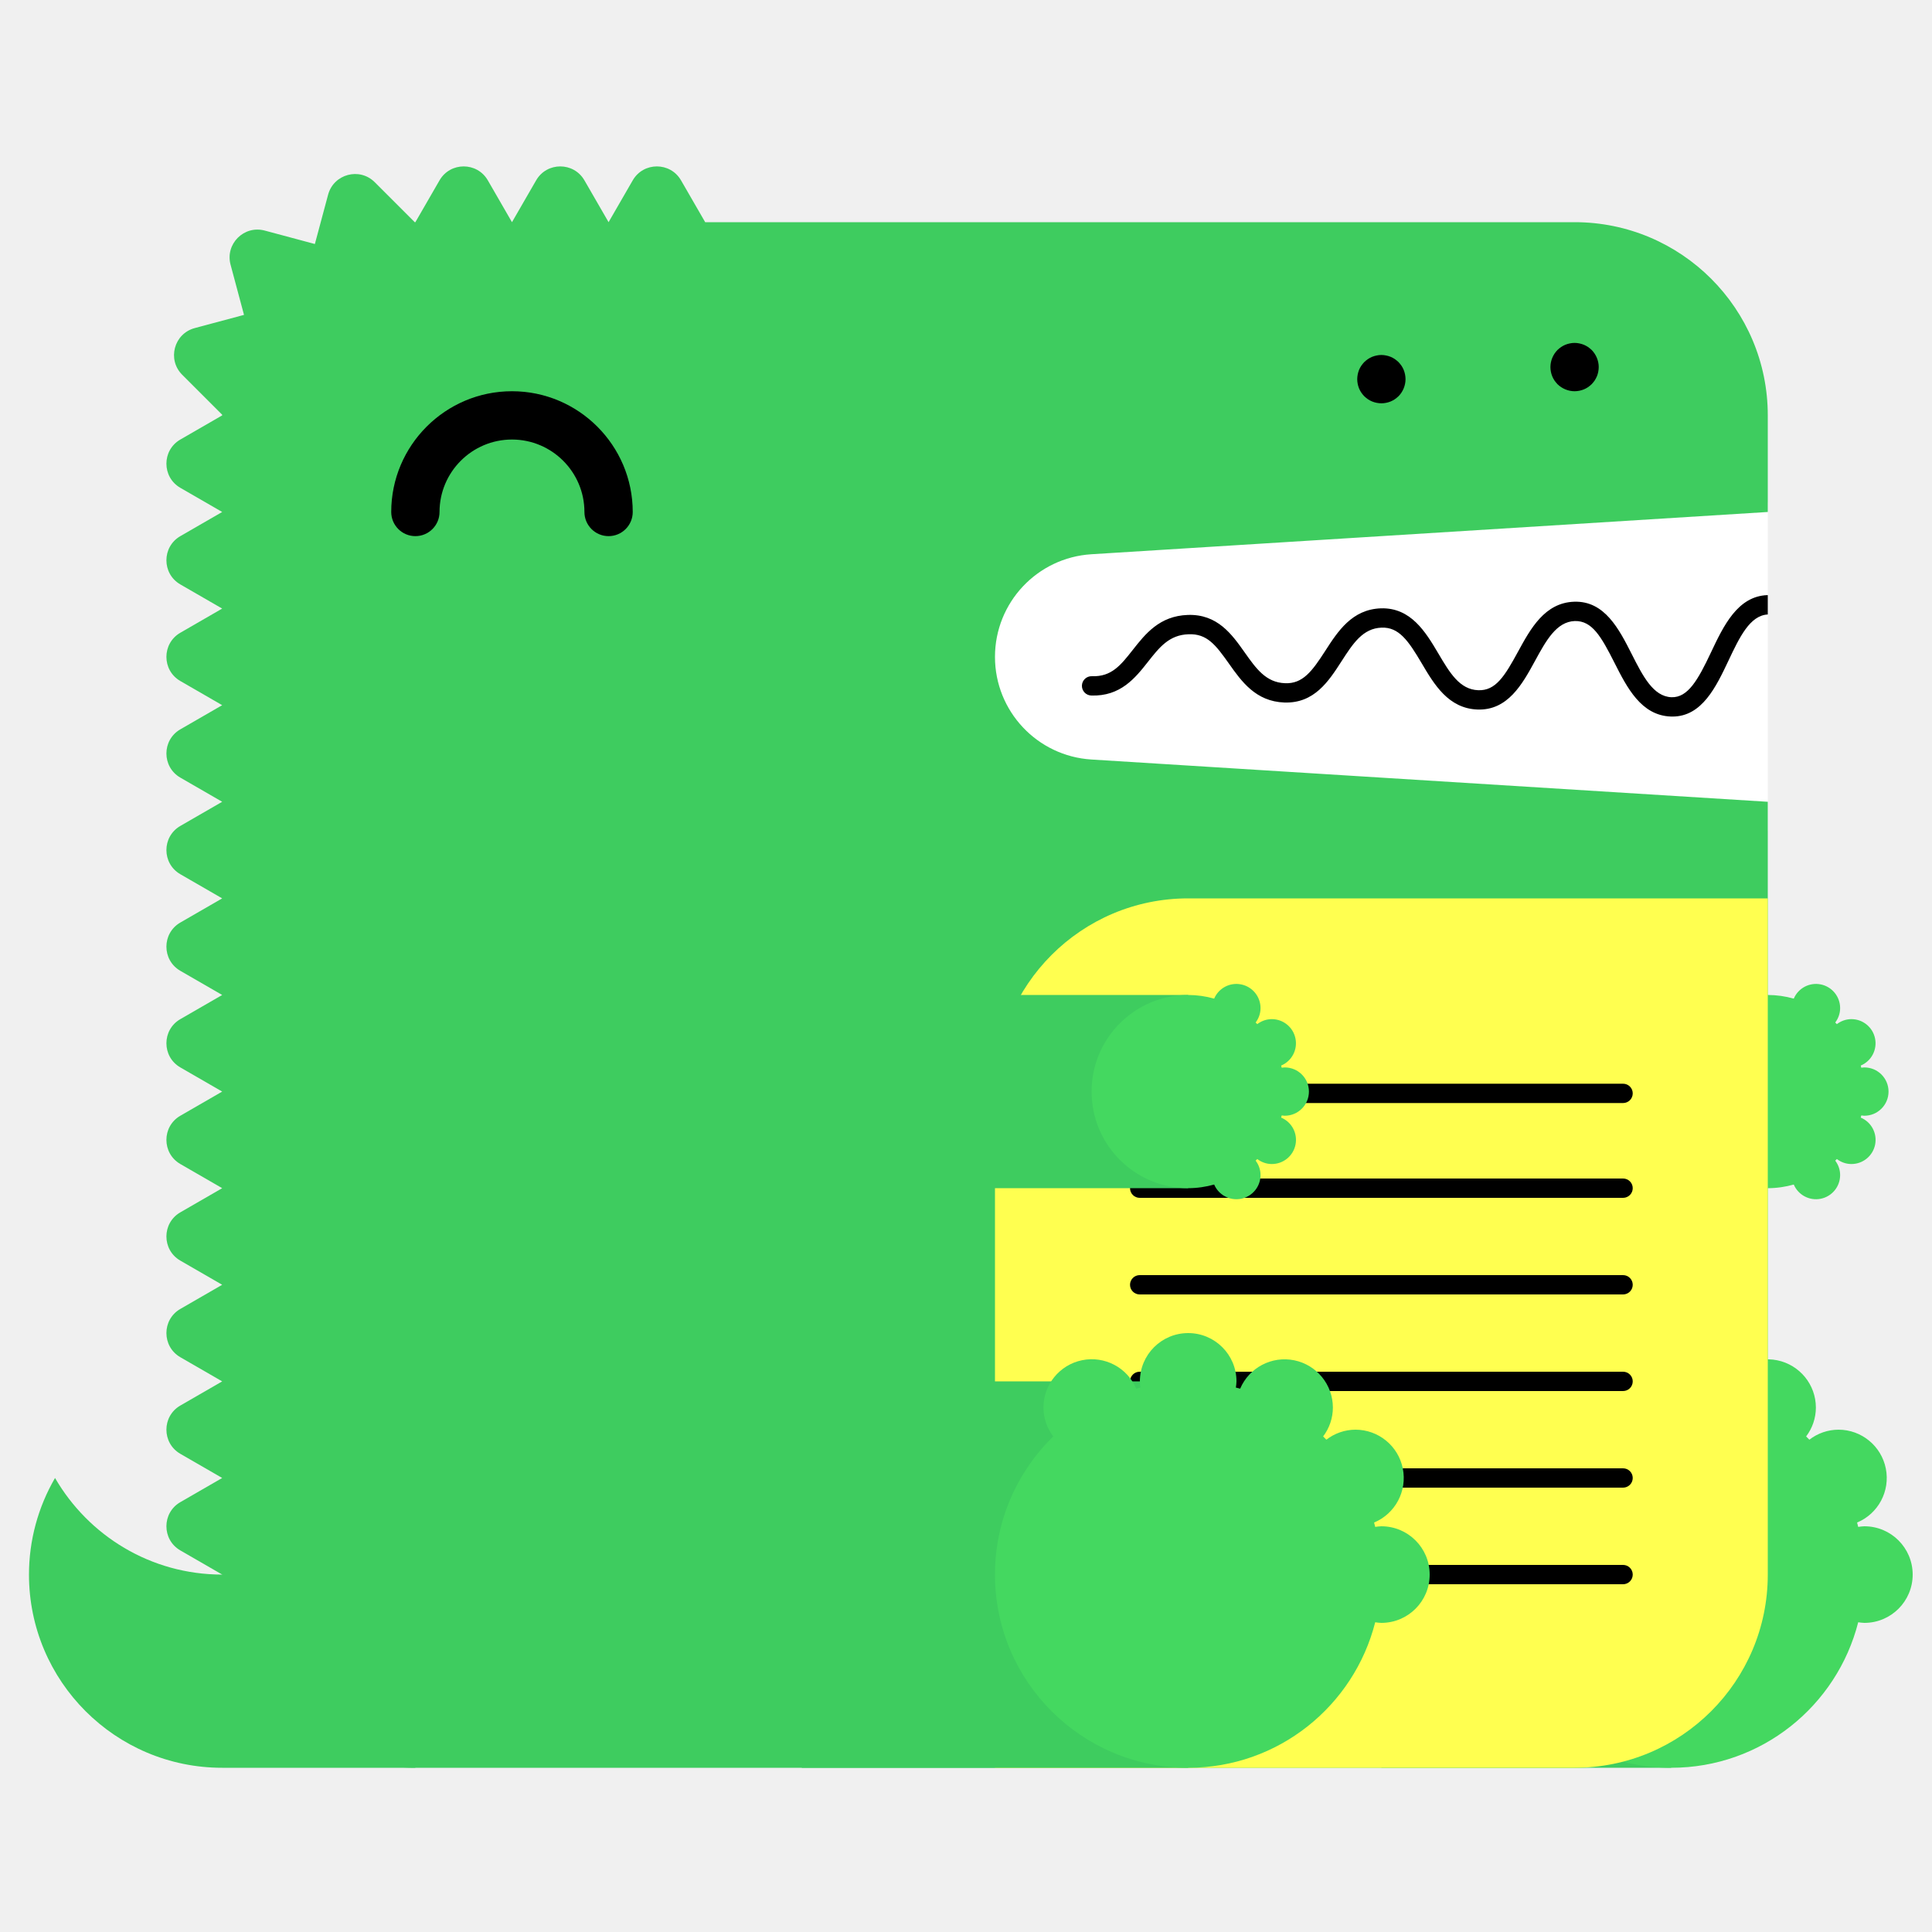
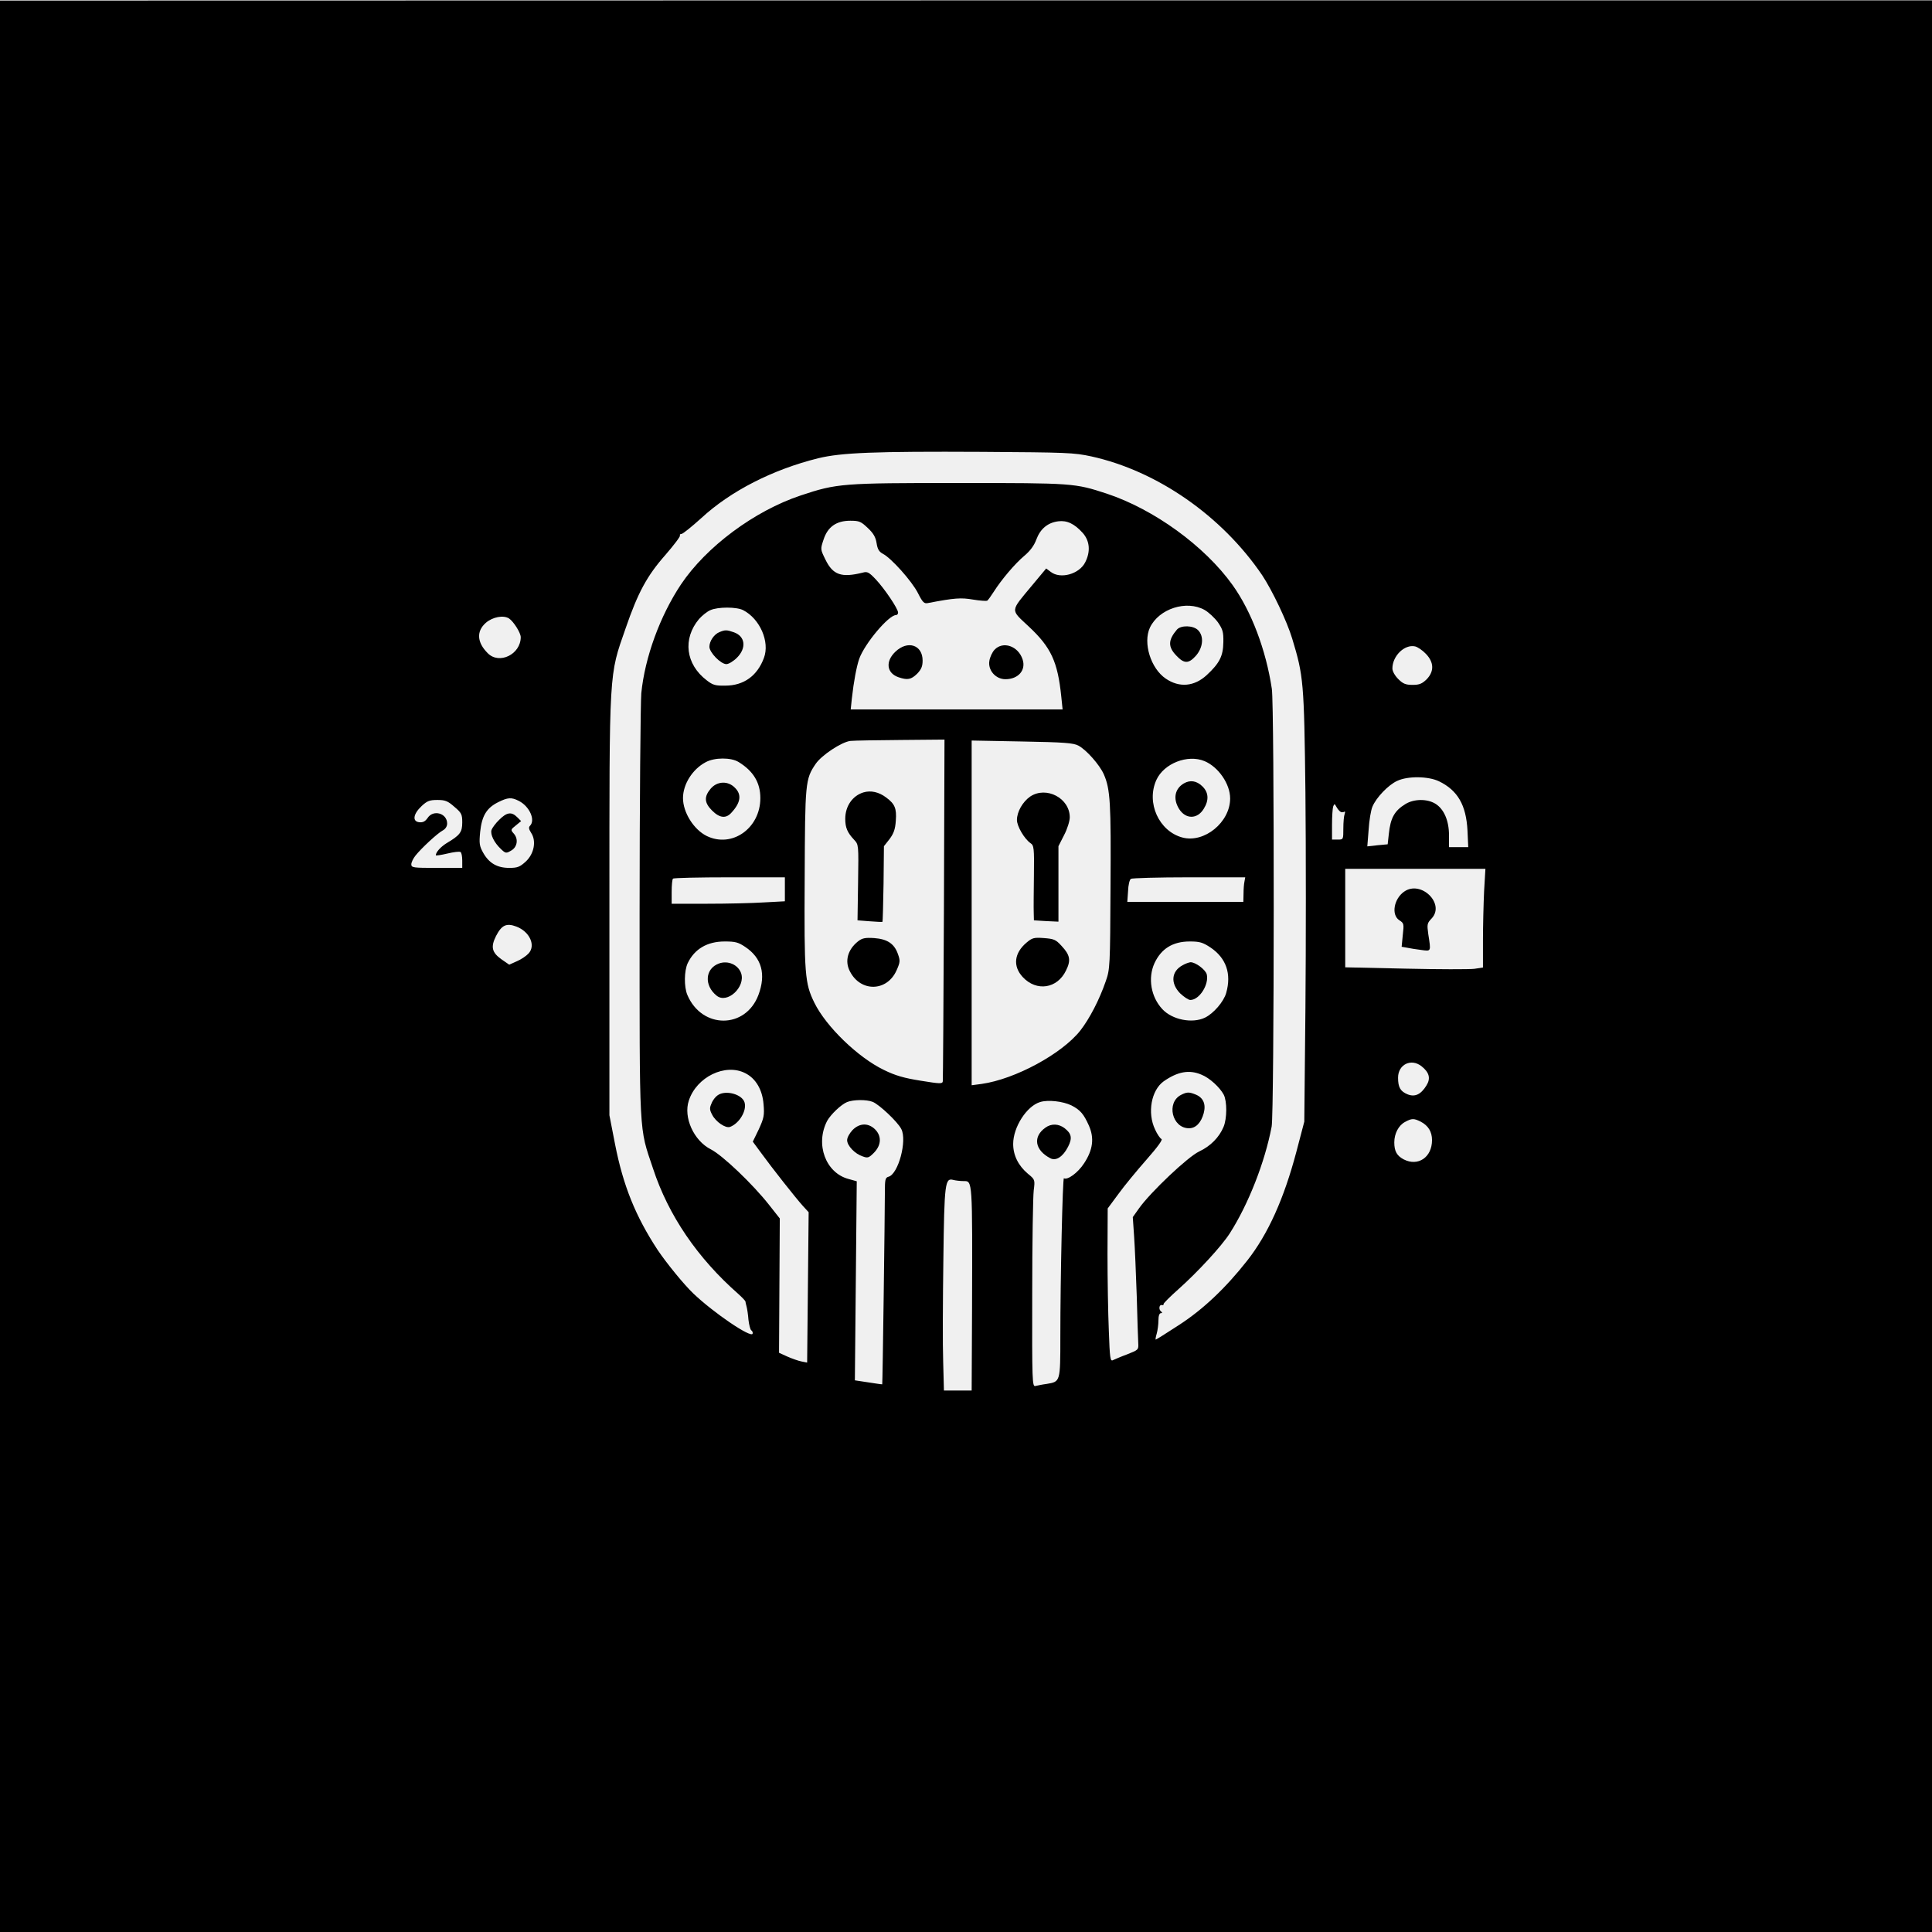
- <svg xmlns="http://www.w3.org/2000/svg" width="200" height="200" viewBox="0 0 200 200">
-   <g fill="none" fill-rule="evenodd">
-     <path fill="#FFF" d="M99 52h84v34H99z" />
-     <path d="M23 163c-7.398 0-13.843-4.027-17.303-10A19.886 19.886 0 0 0 3 163c0 11.046 8.954 20 20 20h20v-20H23z" fill="#3ECC5F" />
-     <path d="M112.98 57.376L183 53V43c0-11.046-8.954-20-20-20H73l-2.5-4.33c-1.112-1.925-3.889-1.925-5 0L63 23l-2.5-4.33c-1.111-1.925-3.889-1.925-5 0L53 23l-2.5-4.33c-1.111-1.925-3.889-1.925-5 0L43 23c-.022 0-.042.003-.065.003l-4.142-4.141c-1.57-1.571-4.252-.853-4.828 1.294l-1.369 5.104-5.192-1.392c-2.148-.575-4.111 1.389-3.535 3.536l1.39 5.193-5.102 1.367c-2.148.576-2.867 3.259-1.296 4.83l4.142 4.142c0 .021-.003.042-.003.064l-4.33 2.5c-1.925 1.111-1.925 3.889 0 5L23 53l-4.33 2.5c-1.925 1.111-1.925 3.889 0 5L23 63l-4.33 2.5c-1.925 1.111-1.925 3.889 0 5L23 73l-4.33 2.5c-1.925 1.111-1.925 3.889 0 5L23 83l-4.33 2.5c-1.925 1.111-1.925 3.889 0 5L23 93l-4.33 2.5c-1.925 1.111-1.925 3.889 0 5L23 103l-4.33 2.5c-1.925 1.111-1.925 3.889 0 5L23 113l-4.33 2.5c-1.925 1.111-1.925 3.889 0 5L23 123l-4.33 2.5c-1.925 1.111-1.925 3.889 0 5L23 133l-4.33 2.5c-1.925 1.111-1.925 3.889 0 5L23 143l-4.33 2.5c-1.925 1.111-1.925 3.889 0 5L23 153l-4.33 2.5c-1.925 1.111-1.925 3.889 0 5L23 163c0 11.046 8.954 20 20 20h120c11.046 0 20-8.954 20-20V83l-70.02-4.376A10.645 10.645 0 0 1 103 68c0-5.621 4.37-10.273 9.98-10.624" fill="#3ECC5F" />
-     <path fill="#3ECC5F" d="M143 183h30v-40h-30z" />
-     <path d="M193 158c-.219 0-.428.037-.639.064-.038-.15-.074-.301-.116-.451A5 5 0 0 0 190.32 148a4.96 4.96 0 0 0-3.016 1.036 26.531 26.531 0 0 0-.335-.336 4.955 4.955 0 0 0 1.011-2.987 5 5 0 0 0-9.599-1.959c-.148-.042-.297-.077-.445-.115.027-.211.064-.42.064-.639a5 5 0 0 0-5-5 5 5 0 0 0-5 5c0 .219.037.428.064.639-.148.038-.297.073-.445.115a4.998 4.998 0 0 0-9.599 1.959c0 1.125.384 2.151 1.011 2.987-3.717 3.632-6.031 8.693-6.031 14.3 0 11.046 8.954 20 20 20 9.339 0 17.16-6.41 19.361-15.064.211.027.42.064.639.064a5 5 0 0 0 5-5 5 5 0 0 0-5-5" fill="#44D860" />
-     <path fill="#3ECC5F" d="M153 123h30v-20h-30z" />
-     <path d="M193 115.5a2.5 2.5 0 1 0 0-5c-.109 0-.214.019-.319.032-.02-.075-.037-.15-.058-.225a2.501 2.501 0 0 0-.963-4.807c-.569 0-1.088.197-1.508.518a6.653 6.653 0 0 0-.168-.168c.314-.417.506-.931.506-1.494a2.5 2.5 0 0 0-4.8-.979A9.987 9.987 0 0 0 183 103c-5.522 0-10 4.478-10 10s4.478 10 10 10c.934 0 1.833-.138 2.69-.377a2.5 2.5 0 0 0 4.8-.979c0-.563-.192-1.077-.506-1.494.057-.055.113-.111.168-.168.42.321.939.518 1.508.518a2.5 2.5 0 0 0 .963-4.807c.021-.074.038-.15.058-.225.105.013.21.032.319.032" fill="#44D860" />
-     <path d="M63 55.5a2.5 2.5 0 0 1-2.5-2.5c0-4.136-3.364-7.5-7.5-7.5s-7.5 3.364-7.5 7.5a2.5 2.5 0 1 1-5 0c0-6.893 5.607-12.5 12.5-12.5S65.5 46.107 65.5 53a2.5 2.5 0 0 1-2.5 2.5" fill="#000" />
-     <path d="M103 183h60c11.046 0 20-8.954 20-20V93h-60c-11.046 0-20 8.954-20 20v70z" fill="#FFFF50" />
-     <path d="M168.02 124h-50.04a1 1 0 1 1 0-2h50.04a1 1 0 1 1 0 2m0 20h-50.04a1 1 0 1 1 0-2h50.04a1 1 0 1 1 0 2m0 20h-50.04a1 1 0 1 1 0-2h50.04a1 1 0 1 1 0 2m0-49.814h-50.04a1 1 0 1 1 0-2h50.04a1 1 0 1 1 0 2m0 19.814h-50.04a1 1 0 1 1 0-2h50.04a1 1 0 1 1 0 2m0 20h-50.04a1 1 0 1 1 0-2h50.04a1 1 0 1 1 0 2M183 61.611c-.012 0-.022-.006-.034-.005-3.09.105-4.552 3.196-5.842 5.923-1.346 2.85-2.387 4.703-4.093 4.647-1.889-.068-2.969-2.202-4.113-4.46-1.314-2.594-2.814-5.536-5.963-5.426-3.046.104-4.513 2.794-5.807 5.167-1.377 2.528-2.314 4.065-4.121 3.994-1.927-.07-2.951-1.805-4.136-3.813-1.321-2.236-2.848-4.75-5.936-4.664-2.994.103-4.465 2.385-5.763 4.4-1.373 2.13-2.335 3.428-4.165 3.351-1.973-.07-2.992-1.51-4.171-3.177-1.324-1.873-2.816-3.993-5.895-3.89-2.928.1-4.399 1.97-5.696 3.618-1.232 1.564-2.194 2.802-4.229 2.724a1 1 0 0 0-.072 2c3.017.101 4.545-1.8 5.872-3.487 1.177-1.496 2.193-2.787 4.193-2.855 1.926-.082 2.829 1.115 4.195 3.045 1.297 1.834 2.769 3.914 5.731 4.021 3.103.104 4.596-2.215 5.918-4.267 1.182-1.834 2.202-3.417 4.15-3.484 1.793-.067 2.769 1.35 4.145 3.681 1.297 2.197 2.766 4.686 5.787 4.796 3.125.108 4.634-2.62 5.949-5.035 1.139-2.088 2.214-4.06 4.119-4.126 1.793-.042 2.728 1.595 4.111 4.33 1.292 2.553 2.757 5.445 5.825 5.556l.169.003c3.064 0 4.518-3.075 5.805-5.794 1.139-2.41 2.217-4.68 4.067-4.773v-2z" fill="#000" />
-     <path fill="#3ECC5F" d="M83 183h40v-40H83z" />
-     <path d="M143 158c-.219 0-.428.037-.639.064-.038-.15-.074-.301-.116-.451A5 5 0 0 0 140.32 148a4.96 4.96 0 0 0-3.016 1.036 26.531 26.531 0 0 0-.335-.336 4.955 4.955 0 0 0 1.011-2.987 5 5 0 0 0-9.599-1.959c-.148-.042-.297-.077-.445-.115.027-.211.064-.42.064-.639a5 5 0 0 0-5-5 5 5 0 0 0-5 5c0 .219.037.428.064.639-.148.038-.297.073-.445.115a4.998 4.998 0 0 0-9.599 1.959c0 1.125.384 2.151 1.011 2.987-3.717 3.632-6.031 8.693-6.031 14.3 0 11.046 8.954 20 20 20 9.339 0 17.16-6.41 19.361-15.064.211.027.42.064.639.064a5 5 0 0 0 5-5 5 5 0 0 0-5-5" fill="#44D860" />
-     <path fill="#3ECC5F" d="M83 123h40v-20H83z" />
-     <path d="M133 115.5a2.5 2.5 0 1 0 0-5c-.109 0-.214.019-.319.032-.02-.075-.037-.15-.058-.225a2.501 2.501 0 0 0-.963-4.807c-.569 0-1.088.197-1.508.518a6.653 6.653 0 0 0-.168-.168c.314-.417.506-.931.506-1.494a2.5 2.5 0 0 0-4.8-.979A9.987 9.987 0 0 0 123 103c-5.522 0-10 4.478-10 10s4.478 10 10 10c.934 0 1.833-.138 2.69-.377a2.5 2.5 0 0 0 4.8-.979c0-.563-.192-1.077-.506-1.494.057-.055.113-.111.168-.168.42.321.939.518 1.508.518a2.5 2.5 0 0 0 .963-4.807c.021-.074.038-.15.058-.225.105.013.21.032.319.032" fill="#44D860" />
-     <path d="M143 41.75c-.16 0-.33-.02-.49-.05a2.52 2.52 0 0 1-.47-.14c-.15-.06-.29-.14-.431-.23-.13-.09-.259-.2-.38-.31-.109-.12-.219-.24-.309-.38s-.17-.28-.231-.43a2.619 2.619 0 0 1-.189-.96c0-.16.02-.33.05-.49.03-.16.08-.31.139-.47.061-.15.141-.29.231-.43.09-.13.2-.26.309-.38.121-.11.25-.22.38-.31.141-.09.281-.17.431-.23.149-.06.31-.11.47-.14.32-.07.65-.07.98 0 .159.03.32.08.47.14.149.06.29.14.43.23.13.09.259.2.38.31.11.12.22.25.31.38.09.14.17.28.23.43.06.16.11.31.14.47.029.16.05.33.05.49 0 .66-.271 1.31-.73 1.77-.121.11-.25.22-.38.31-.14.09-.281.17-.43.23a2.565 2.565 0 0 1-.96.19m20-1.25c-.66 0-1.3-.27-1.771-.73a3.802 3.802 0 0 1-.309-.38c-.09-.14-.17-.28-.231-.43a2.619 2.619 0 0 1-.189-.96c0-.66.27-1.3.729-1.77.121-.11.25-.22.38-.31.141-.09.281-.17.431-.23.149-.06.31-.11.47-.14.32-.07.66-.07.98 0 .159.03.32.08.47.14.149.06.29.14.43.23.13.09.259.2.38.31.459.47.73 1.11.73 1.77 0 .16-.021.33-.05.49-.03.16-.08.32-.14.47-.07.15-.14.29-.23.43-.09.13-.2.26-.31.38-.121.11-.25.22-.38.31-.14.09-.281.17-.43.23a2.565 2.565 0 0 1-.96.19" fill="#000" />
+ <svg xmlns="http://www.w3.org/2000/svg" width="200px" height="200px" viewBox="0 0 200 200" version="1.1">
+   <g id="surface1">
+     <path style=" stroke:none;fill-rule:nonzero;fill:rgb(0%,0%,0%);fill-opacity:1;" d="M 0 100.02 L 0 200 L 200 200 L 200 0.039 L 100 0.039 L 0 0.059 Z M 112.969 47.246 C 119.805 48.75 126.504 53.418 130.664 59.551 C 131.699 61.113 133.223 64.297 133.77 66.113 C 134.941 69.98 135 70.566 135.137 82.031 C 135.195 87.891 135.195 97.949 135.137 104.395 L 135.02 116.113 L 134.199 119.238 C 132.91 124.102 131.27 127.754 129.102 130.508 C 126.875 133.34 124.531 135.566 122.012 137.188 C 120.762 138.008 119.688 138.672 119.648 138.672 C 119.59 138.672 119.648 138.379 119.746 138.047 C 119.844 137.695 119.922 137.07 119.922 136.68 C 119.922 136.211 120.02 135.938 120.176 135.938 C 120.332 135.938 120.332 135.879 120.215 135.781 C 119.922 135.586 119.98 135.039 120.273 135.098 C 120.41 135.137 120.488 135.078 120.449 135 C 120.43 134.922 121.133 134.219 121.992 133.457 C 123.945 131.719 126.445 129.023 127.305 127.676 C 129.219 124.688 130.938 120.332 131.641 116.621 C 131.914 115.215 131.934 73.086 131.66 71.309 C 131.055 67.285 129.551 63.301 127.598 60.566 C 124.707 56.523 119.453 52.715 114.551 51.094 C 111.25 50.02 111.133 50 99.258 50 C 87.168 50 86.641 50.039 82.891 51.289 C 78.086 52.891 73.105 56.602 70.488 60.508 C 68.32 63.77 66.758 68.047 66.387 71.758 C 66.309 72.734 66.211 83.008 66.211 94.59 C 66.211 118.027 66.133 116.582 67.598 120.957 C 69.199 125.84 72.227 130.254 76.426 133.945 C 76.816 134.297 77.148 134.648 77.168 134.727 C 77.168 134.805 77.227 135.039 77.285 135.254 C 77.344 135.469 77.441 136.074 77.48 136.621 C 77.539 137.148 77.676 137.656 77.773 137.715 C 77.891 137.793 77.949 137.949 77.91 138.066 C 77.754 138.535 73.887 135.918 71.758 133.887 C 70.762 132.93 68.984 130.742 68.066 129.375 C 65.801 125.918 64.512 122.754 63.672 118.457 L 63.086 115.449 L 63.086 93.77 C 63.086 69.082 63.027 70.02 64.766 65.039 C 66.035 61.348 66.973 59.609 68.887 57.441 C 69.766 56.426 70.449 55.527 70.391 55.43 C 70.332 55.352 70.41 55.273 70.547 55.273 C 70.684 55.273 71.602 54.531 72.598 53.633 C 75.645 50.82 79.98 48.613 84.688 47.441 C 87.09 46.855 90.508 46.719 101.66 46.777 C 110.449 46.836 111.152 46.855 112.969 47.246 Z M 89.824 54.648 C 90.41 55.195 90.645 55.605 90.742 56.211 C 90.84 56.855 90.996 57.109 91.387 57.324 C 92.246 57.754 94.395 60.156 95.02 61.387 C 95.527 62.383 95.664 62.52 96.094 62.422 C 98.828 61.895 99.492 61.855 100.742 62.07 C 101.445 62.188 102.109 62.227 102.188 62.188 C 102.285 62.129 102.578 61.719 102.852 61.289 C 103.672 60 105.059 58.359 106.035 57.539 C 106.641 57.031 107.051 56.484 107.285 55.84 C 107.695 54.746 108.457 54.102 109.551 53.965 C 110.449 53.848 111.23 54.219 112.09 55.176 C 112.812 55.996 112.91 57.09 112.344 58.203 C 111.738 59.434 109.766 59.98 108.77 59.199 L 108.301 58.848 L 106.836 60.605 C 104.551 63.359 104.57 63.047 106.484 64.844 C 108.809 67.012 109.492 68.496 109.863 72.109 L 110 73.438 L 88.066 73.438 L 88.184 72.305 C 88.379 70.527 88.672 69.004 88.945 68.203 C 89.512 66.621 91.992 63.672 92.754 63.672 C 92.871 63.672 92.969 63.555 92.969 63.418 C 92.969 63.008 91.562 60.938 90.664 59.98 C 89.961 59.238 89.785 59.141 89.316 59.277 C 87.109 59.824 86.23 59.531 85.449 57.93 C 84.922 56.855 84.922 56.855 85.254 55.859 C 85.684 54.531 86.582 53.906 88.027 53.906 C 88.945 53.906 89.121 53.984 89.824 54.648 Z M 124.707 63.145 C 125.117 63.379 125.742 63.965 126.074 64.414 C 126.582 65.156 126.66 65.43 126.641 66.484 C 126.621 67.91 126.25 68.652 124.922 69.883 C 123.633 71.074 122.09 71.211 120.684 70.254 C 119.121 69.199 118.301 66.543 119.043 64.961 C 119.98 63.008 122.832 62.09 124.707 63.145 Z M 76.934 63.164 C 78.672 64.062 79.707 66.445 79.082 68.105 C 78.398 69.961 76.992 70.977 75.078 70.977 C 74.062 70.996 73.789 70.918 73.164 70.43 C 70.977 68.77 70.645 66.133 72.363 64.082 C 72.676 63.73 73.203 63.301 73.535 63.164 C 74.316 62.812 76.25 62.812 76.934 63.164 Z M 52.695 64.023 C 53.164 64.336 53.906 65.508 53.906 65.957 C 53.906 67.734 51.68 68.828 50.488 67.617 C 49.375 66.504 49.297 65.352 50.293 64.473 C 50.996 63.867 52.109 63.652 52.695 64.023 Z M 147.617 67.695 C 148.457 68.574 148.477 69.512 147.676 70.332 C 147.207 70.781 146.934 70.898 146.23 70.898 C 145.508 70.898 145.234 70.781 144.746 70.293 C 144.395 69.941 144.141 69.492 144.141 69.199 C 144.141 67.91 145.391 66.68 146.484 66.914 C 146.758 66.973 147.266 67.324 147.617 67.695 Z M 97.715 94.082 C 97.676 103.73 97.617 111.758 97.598 111.934 C 97.559 112.207 97.344 112.207 95.312 111.875 C 93.594 111.602 92.695 111.348 91.504 110.762 C 88.828 109.473 85.508 106.27 84.297 103.789 C 83.32 101.797 83.242 100.898 83.301 90.918 C 83.34 81.016 83.359 80.664 84.434 79.082 C 85.039 78.184 87.129 76.797 88.047 76.699 C 88.438 76.66 90.801 76.621 93.281 76.602 L 97.773 76.562 Z M 111.641 77.188 C 112.48 77.637 113.828 79.18 114.258 80.137 C 114.941 81.68 115.02 83.105 114.961 91.797 C 114.922 100.059 114.902 100.332 114.473 101.562 C 113.809 103.496 112.793 105.449 111.836 106.68 C 109.922 109.102 105.078 111.719 101.621 112.207 L 100.586 112.344 L 100.586 76.66 L 105.801 76.758 C 110.195 76.836 111.133 76.914 111.641 77.188 Z M 76.465 78.887 C 77.988 79.824 78.711 81.016 78.711 82.617 C 78.711 85.742 75.781 87.812 73.164 86.543 C 71.816 85.879 70.703 84.102 70.703 82.617 C 70.703 81.191 71.68 79.629 73.047 78.906 C 73.965 78.398 75.684 78.398 76.465 78.887 Z M 124.688 78.789 C 126.133 79.395 127.344 81.152 127.344 82.656 C 127.344 85.117 124.668 87.305 122.402 86.699 C 119.98 86.055 118.633 83.105 119.707 80.742 C 120.488 79.023 122.949 78.066 124.688 78.789 Z M 148.965 80.879 C 150.898 81.816 151.777 83.34 151.914 85.977 L 151.992 87.695 L 150 87.695 L 150 86.465 C 150 84.941 149.473 83.75 148.594 83.203 C 147.734 82.676 146.387 82.695 145.508 83.223 C 144.355 83.926 143.945 84.668 143.77 86.328 L 143.652 87.402 L 142.598 87.5 L 141.543 87.617 L 141.68 85.898 C 141.738 84.941 141.914 83.887 142.07 83.516 C 142.461 82.559 143.73 81.25 144.629 80.84 C 145.742 80.312 147.871 80.352 148.965 80.879 Z M 53.711 82.91 C 54.824 83.477 55.449 84.902 54.863 85.488 C 54.707 85.645 54.746 85.84 54.98 86.211 C 55.547 87.051 55.293 88.398 54.414 89.199 C 53.809 89.746 53.574 89.844 52.715 89.844 C 51.465 89.844 50.625 89.355 50.02 88.281 C 49.629 87.578 49.59 87.324 49.707 86.113 C 49.883 84.473 50.352 83.652 51.562 83.047 C 52.578 82.539 52.949 82.52 53.711 82.91 Z M 47.031 83.516 C 47.773 84.141 47.852 84.297 47.852 85.137 C 47.852 86.152 47.617 86.465 46.23 87.285 C 45.605 87.676 45.117 88.223 45.117 88.535 C 45.117 88.594 45.645 88.516 46.309 88.359 C 46.953 88.203 47.578 88.125 47.676 88.203 C 47.773 88.262 47.852 88.652 47.852 89.082 L 47.852 89.844 L 45.215 89.844 C 42.773 89.844 42.578 89.824 42.578 89.473 C 42.578 89.277 42.773 88.867 43.008 88.574 C 43.613 87.812 45.273 86.27 45.82 85.977 C 46.113 85.82 46.289 85.547 46.289 85.254 C 46.289 84.18 44.844 83.77 44.258 84.688 C 44.004 85.039 43.789 85.156 43.398 85.117 C 42.656 85.039 42.773 84.258 43.652 83.438 C 44.219 82.91 44.473 82.812 45.273 82.812 C 46.074 82.812 46.348 82.91 47.031 83.516 Z M 138.75 84.023 C 138.848 84.102 139.023 84.102 139.141 84.043 C 139.238 83.965 139.277 84.062 139.199 84.258 C 139.121 84.453 139.062 85.117 139.062 85.762 C 139.062 86.914 139.062 86.914 138.477 86.914 L 137.891 86.914 L 137.891 85.371 C 137.891 84.512 137.949 83.672 138.008 83.496 C 138.125 83.184 138.164 83.184 138.34 83.516 C 138.457 83.73 138.633 83.945 138.75 84.023 Z M 153.633 92.266 C 153.574 93.555 153.516 95.84 153.516 97.363 L 153.516 100.156 L 152.617 100.293 C 152.109 100.352 148.906 100.352 145.488 100.273 L 139.258 100.137 L 139.258 89.941 L 153.77 89.941 Z M 81.25 92.051 L 81.25 93.301 L 79.062 93.418 C 77.852 93.496 75.215 93.555 73.203 93.555 L 69.531 93.555 L 69.531 92.324 C 69.531 91.641 69.59 91.016 69.668 90.957 C 69.727 90.879 72.363 90.82 75.527 90.82 L 81.25 90.82 Z M 128.828 91.25 C 128.77 91.504 128.73 92.07 128.73 92.52 L 128.711 93.359 L 116.699 93.359 L 116.777 92.246 C 116.797 91.621 116.934 91.055 117.07 90.977 C 117.188 90.898 119.902 90.82 123.086 90.82 L 128.906 90.82 Z M 53.457 95.918 C 54.844 96.445 55.488 97.891 54.707 98.711 C 54.473 98.965 53.926 99.336 53.496 99.512 L 52.715 99.863 L 51.895 99.297 C 50.918 98.594 50.781 98.027 51.348 96.895 C 51.934 95.762 52.422 95.527 53.457 95.918 Z M 77.148 98.027 C 78.848 99.16 79.316 100.84 78.516 102.988 C 77.188 106.543 72.656 106.543 71.152 102.988 C 70.801 102.148 70.82 100.508 71.191 99.707 C 71.895 98.242 73.203 97.461 75.02 97.461 C 76.113 97.461 76.426 97.539 77.148 98.027 Z M 125.312 98.086 C 126.934 99.18 127.5 100.801 126.934 102.793 C 126.68 103.691 125.625 104.922 124.727 105.352 C 123.418 105.977 121.348 105.566 120.332 104.473 C 119.141 103.203 118.809 101.25 119.512 99.707 C 120.215 98.203 121.406 97.461 123.164 97.461 C 124.199 97.461 124.512 97.559 125.312 98.086 Z M 147.148 110.371 C 147.969 111.016 148.125 111.641 147.656 112.383 C 147.09 113.301 146.465 113.594 145.703 113.281 C 144.961 112.969 144.727 112.559 144.727 111.562 C 144.727 110.195 146.074 109.531 147.148 110.371 Z M 77.148 111.094 C 78.242 111.641 78.926 112.812 79.043 114.316 C 79.141 115.449 79.082 115.742 78.555 116.895 L 77.93 118.184 L 78.75 119.297 C 79.941 120.938 82.383 124.023 83.086 124.805 L 83.711 125.488 L 83.633 133.281 L 83.555 141.055 L 82.969 140.938 C 82.656 140.879 81.992 140.645 81.504 140.43 L 80.645 140.039 L 80.723 126.133 L 79.629 124.746 C 77.93 122.578 74.785 119.59 73.594 118.984 C 71.816 118.086 70.723 115.664 71.309 113.926 C 72.109 111.484 75.078 110.039 77.148 111.094 Z M 124.375 111.25 C 125.215 111.582 126.27 112.559 126.68 113.32 C 127.031 114.004 127.031 115.781 126.66 116.66 C 126.211 117.734 125.312 118.652 124.141 119.199 C 122.969 119.746 119.121 123.398 117.93 125.059 L 117.266 125.996 L 117.402 127.988 C 117.48 129.082 117.598 131.875 117.676 134.18 C 117.734 136.484 117.812 138.691 117.832 139.062 C 117.871 139.727 117.832 139.746 116.699 140.195 C 116.055 140.43 115.391 140.723 115.215 140.801 C 114.941 140.957 114.883 140.625 114.785 137.754 C 114.707 135.957 114.648 132.383 114.648 129.805 L 114.668 125.098 L 115.781 123.594 C 116.387 122.754 117.695 121.172 118.691 120.039 C 119.844 118.73 120.391 117.969 120.234 117.91 C 120.098 117.852 119.785 117.402 119.57 116.914 C 118.75 115.195 119.18 112.852 120.469 111.934 C 121.895 110.938 123.105 110.703 124.375 111.25 Z M 90.332 114.062 C 90.996 114.316 92.93 116.133 93.301 116.875 C 93.926 118.066 92.988 121.562 91.973 121.816 C 91.641 121.914 91.602 122.109 91.602 123.418 C 91.602 125.605 91.367 143.262 91.328 143.301 C 91.309 143.32 90.664 143.223 89.902 143.105 L 88.496 142.891 L 88.594 132.578 L 88.691 122.285 L 87.852 122.051 C 85.469 121.426 84.375 118.457 85.625 116.035 C 85.996 115.371 87.07 114.336 87.695 114.082 C 88.34 113.828 89.688 113.809 90.332 114.062 Z M 110.918 114.434 C 111.836 114.902 112.188 115.332 112.715 116.504 C 113.301 117.812 113.145 119.043 112.207 120.449 C 111.582 121.406 110.508 122.188 110.137 121.973 C 110 121.875 109.766 132.344 109.766 138.398 C 109.766 143.066 109.766 143.027 108.359 143.262 C 107.891 143.32 107.363 143.438 107.188 143.477 C 106.855 143.574 106.836 143.027 106.855 133.945 C 106.855 128.652 106.934 123.828 107.012 123.223 C 107.148 122.129 107.148 122.109 106.406 121.504 C 105.41 120.664 104.883 119.59 104.883 118.418 C 104.883 116.68 106.289 114.492 107.676 114.082 C 108.496 113.828 110.039 114.004 110.918 114.434 Z M 147.07 116.113 C 147.852 116.523 148.242 117.148 148.242 118.027 C 148.242 119.805 146.797 120.781 145.312 120.02 C 144.609 119.648 144.336 119.18 144.336 118.262 C 144.336 117.344 144.785 116.484 145.469 116.133 C 146.152 115.762 146.367 115.762 147.07 116.113 Z M 99.746 122.266 C 100.684 122.266 100.664 121.992 100.625 135.586 L 100.586 143.945 L 97.715 143.945 L 97.637 140.957 C 97.578 139.336 97.598 134.609 97.656 130.469 C 97.754 122.402 97.832 121.914 98.691 122.148 C 98.926 122.207 99.395 122.266 99.746 122.266 Z M 99.746 122.266 " />
+     <path style=" stroke:none;fill-rule:nonzero;fill:rgb(0%,0%,0%);fill-opacity:1;" d="M 92.695 67.461 C 91.641 68.457 91.777 69.668 92.988 70.098 C 93.945 70.43 94.316 70.352 94.941 69.746 C 95.371 69.297 95.508 68.984 95.508 68.379 C 95.508 66.758 93.965 66.25 92.695 67.461 Z M 92.695 67.461 " />
+     <path style=" stroke:none;fill-rule:nonzero;fill:rgb(0%,0%,0%);fill-opacity:1;" d="M 102.949 67.266 C 102.715 67.52 102.48 68.027 102.422 68.398 C 102.246 69.375 103.066 70.312 104.082 70.312 C 105.41 70.312 106.23 69.375 105.859 68.262 C 105.41 66.875 103.828 66.328 102.949 67.266 Z M 102.949 67.266 " />
+     <path style=" stroke:none;fill-rule:nonzero;fill:rgb(0%,0%,0%);fill-opacity:1;" d="M 121.836 65.176 C 120.918 66.25 120.898 66.953 121.758 67.852 C 122.578 68.73 123.047 68.73 123.809 67.871 C 124.551 67.012 124.648 65.859 124.023 65.234 C 123.516 64.727 122.246 64.707 121.836 65.176 Z M 121.836 65.176 " />
+     <path style=" stroke:none;fill-rule:nonzero;fill:rgb(0%,0%,0%);fill-opacity:1;" d="M 74.492 65.43 C 73.926 65.645 73.438 66.367 73.438 66.953 C 73.438 67.539 74.609 68.75 75.195 68.75 C 75.43 68.75 75.918 68.457 76.289 68.086 C 77.305 67.07 77.148 65.859 75.957 65.449 C 75.234 65.195 75.059 65.195 74.492 65.43 Z M 74.492 65.43 " />
+     <path style=" stroke:none;fill-rule:nonzero;fill:rgb(0%,0%,0%);fill-opacity:1;" d="M 89.375 82.031 C 88.242 82.383 87.5 83.457 87.5 84.766 C 87.5 85.664 87.715 86.191 88.418 86.934 C 88.887 87.441 88.887 87.441 88.828 91.348 L 88.77 95.273 L 90.039 95.371 C 90.742 95.43 91.328 95.449 91.348 95.43 C 91.387 95.41 91.426 93.633 91.465 91.484 L 91.504 87.598 L 92.09 86.855 C 92.52 86.27 92.676 85.84 92.734 84.961 C 92.832 83.691 92.637 83.223 91.738 82.559 C 90.996 81.992 90.156 81.797 89.375 82.031 Z M 89.375 82.031 " />
+     <path style=" stroke:none;fill-rule:nonzero;fill:rgb(0%,0%,0%);fill-opacity:1;" d="M 88.809 97.461 C 87.754 98.301 87.422 99.512 87.988 100.566 C 89.102 102.734 91.836 102.656 92.812 100.449 C 93.184 99.609 93.203 99.453 92.949 98.75 C 92.578 97.695 91.855 97.207 90.488 97.109 C 89.551 97.051 89.258 97.109 88.809 97.461 Z M 88.809 97.461 " />
+     <path style=" stroke:none;fill-rule:nonzero;fill:rgb(0%,0%,0%);fill-opacity:1;" d="M 106.641 82.461 C 105.859 83.008 105.273 84.043 105.273 84.883 C 105.273 85.527 106.035 86.836 106.68 87.285 C 107.031 87.52 107.07 87.773 107.031 90.605 C 107.012 92.285 106.992 94.023 107.012 94.473 L 107.031 95.273 L 108.301 95.352 L 109.57 95.41 L 109.57 87.598 L 110.156 86.445 C 110.488 85.82 110.742 84.98 110.742 84.609 C 110.742 82.617 108.301 81.348 106.641 82.461 Z M 106.641 82.461 " />
+     <path style=" stroke:none;fill-rule:nonzero;fill:rgb(0%,0%,0%);fill-opacity:1;" d="M 106.289 97.559 C 104.98 98.652 104.824 100.02 105.879 101.152 C 107.305 102.676 109.453 102.344 110.352 100.469 C 110.879 99.414 110.781 98.867 109.883 97.91 C 109.297 97.266 109.102 97.188 108.066 97.109 C 107.031 97.031 106.855 97.09 106.289 97.559 Z M 106.289 97.559 " />
+     <path style=" stroke:none;fill-rule:nonzero;fill:rgb(0%,0%,0%);fill-opacity:1;" d="M 73.555 81.66 C 72.871 82.48 72.91 83.105 73.711 83.906 C 74.492 84.688 75.156 84.766 75.723 84.121 C 76.68 83.086 76.797 82.246 76.074 81.543 C 75.352 80.801 74.219 80.859 73.555 81.66 Z M 73.555 81.66 " />
+     <path style=" stroke:none;fill-rule:nonzero;fill:rgb(0%,0%,0%);fill-opacity:1;" d="M 122.559 81.094 C 121.621 81.641 121.406 82.676 122.051 83.73 C 122.734 84.824 123.945 84.824 124.609 83.73 C 125.176 82.832 125.117 82.012 124.453 81.387 C 123.867 80.82 123.203 80.723 122.559 81.094 Z M 122.559 81.094 " />
+     <path style=" stroke:none;fill-rule:nonzero;fill:rgb(0%,0%,0%);fill-opacity:1;" d="M 51.68 84.863 C 51.309 85.215 50.957 85.703 50.879 85.918 C 50.742 86.387 51.152 87.227 51.855 87.891 C 52.324 88.34 52.402 88.359 52.891 88.066 C 53.555 87.715 53.691 86.855 53.184 86.289 C 52.852 85.918 52.852 85.879 53.398 85.449 L 53.945 85 L 53.535 84.59 C 52.949 84.004 52.461 84.082 51.68 84.863 Z M 51.68 84.863 " />
+     <path style=" stroke:none;fill-rule:nonzero;fill:rgb(0%,0%,0%);fill-opacity:1;" d="M 145.352 92.305 C 144.297 93.047 144.004 94.688 144.844 95.254 C 145.332 95.566 145.352 95.625 145.215 96.797 L 145.098 98.008 L 145.645 98.105 C 145.938 98.164 146.602 98.281 147.129 98.34 C 148.164 98.477 148.145 98.555 147.852 96.68 C 147.715 95.684 147.734 95.566 148.203 95.078 C 149.629 93.555 147.09 91.074 145.352 92.305 Z M 145.352 92.305 " />
+     <path style=" stroke:none;fill-rule:nonzero;fill:rgb(0%,0%,0%);fill-opacity:1;" d="M 74.414 99.746 C 72.988 100.273 72.871 102.012 74.18 103.066 C 75.273 103.965 77.207 102.168 76.719 100.742 C 76.406 99.863 75.352 99.395 74.414 99.746 Z M 74.414 99.746 " />
+     <path style=" stroke:none;fill-rule:nonzero;fill:rgb(0%,0%,0%);fill-opacity:1;" d="M 122.422 99.922 C 121.25 100.547 121.152 101.797 122.168 102.832 C 122.559 103.203 123.027 103.516 123.223 103.516 C 124.16 103.516 125.176 101.914 124.922 100.859 C 124.785 100.371 123.77 99.609 123.242 99.609 C 123.086 99.629 122.715 99.746 122.422 99.922 Z M 122.422 99.922 " />
+     <path style=" stroke:none;fill-rule:nonzero;fill:rgb(0%,0%,0%);fill-opacity:1;" d="M 74.297 113.379 C 74.062 113.535 73.77 113.906 73.652 114.238 C 73.438 114.707 73.457 114.902 73.73 115.41 C 74.102 116.133 75.098 116.816 75.566 116.66 C 76.523 116.309 77.344 114.961 77.07 114.102 C 76.797 113.262 75.098 112.812 74.297 113.379 Z M 74.297 113.379 " />
+     <path style=" stroke:none;fill-rule:nonzero;fill:rgb(0%,0%,0%);fill-opacity:1;" d="M 122.266 113.34 C 120.703 114.141 121.328 116.797 123.086 116.797 C 123.789 116.797 124.336 116.23 124.609 115.234 C 124.863 114.277 124.551 113.594 123.711 113.281 C 123.066 113.027 122.852 113.047 122.266 113.34 Z M 122.266 113.34 " />
+     <path style=" stroke:none;fill-rule:nonzero;fill:rgb(0%,0%,0%);fill-opacity:1;" d="M 88.262 116.973 C 87.949 117.305 87.695 117.754 87.695 118.027 C 87.695 118.594 88.477 119.434 89.297 119.707 C 89.824 119.902 89.941 119.863 90.449 119.355 C 91.27 118.535 91.289 117.539 90.508 116.836 C 89.824 116.23 88.965 116.27 88.262 116.973 Z M 88.262 116.973 " />
+     <path style=" stroke:none;fill-rule:nonzero;fill:rgb(0%,0%,0%);fill-opacity:1;" d="M 108.242 116.719 C 106.895 117.656 107.109 119.062 108.73 119.902 C 109.316 120.215 110.039 119.746 110.566 118.711 C 111.016 117.832 110.938 117.363 110.215 116.797 C 109.609 116.328 108.848 116.289 108.242 116.719 Z M 108.242 116.719 " />
  </g>
</svg>
